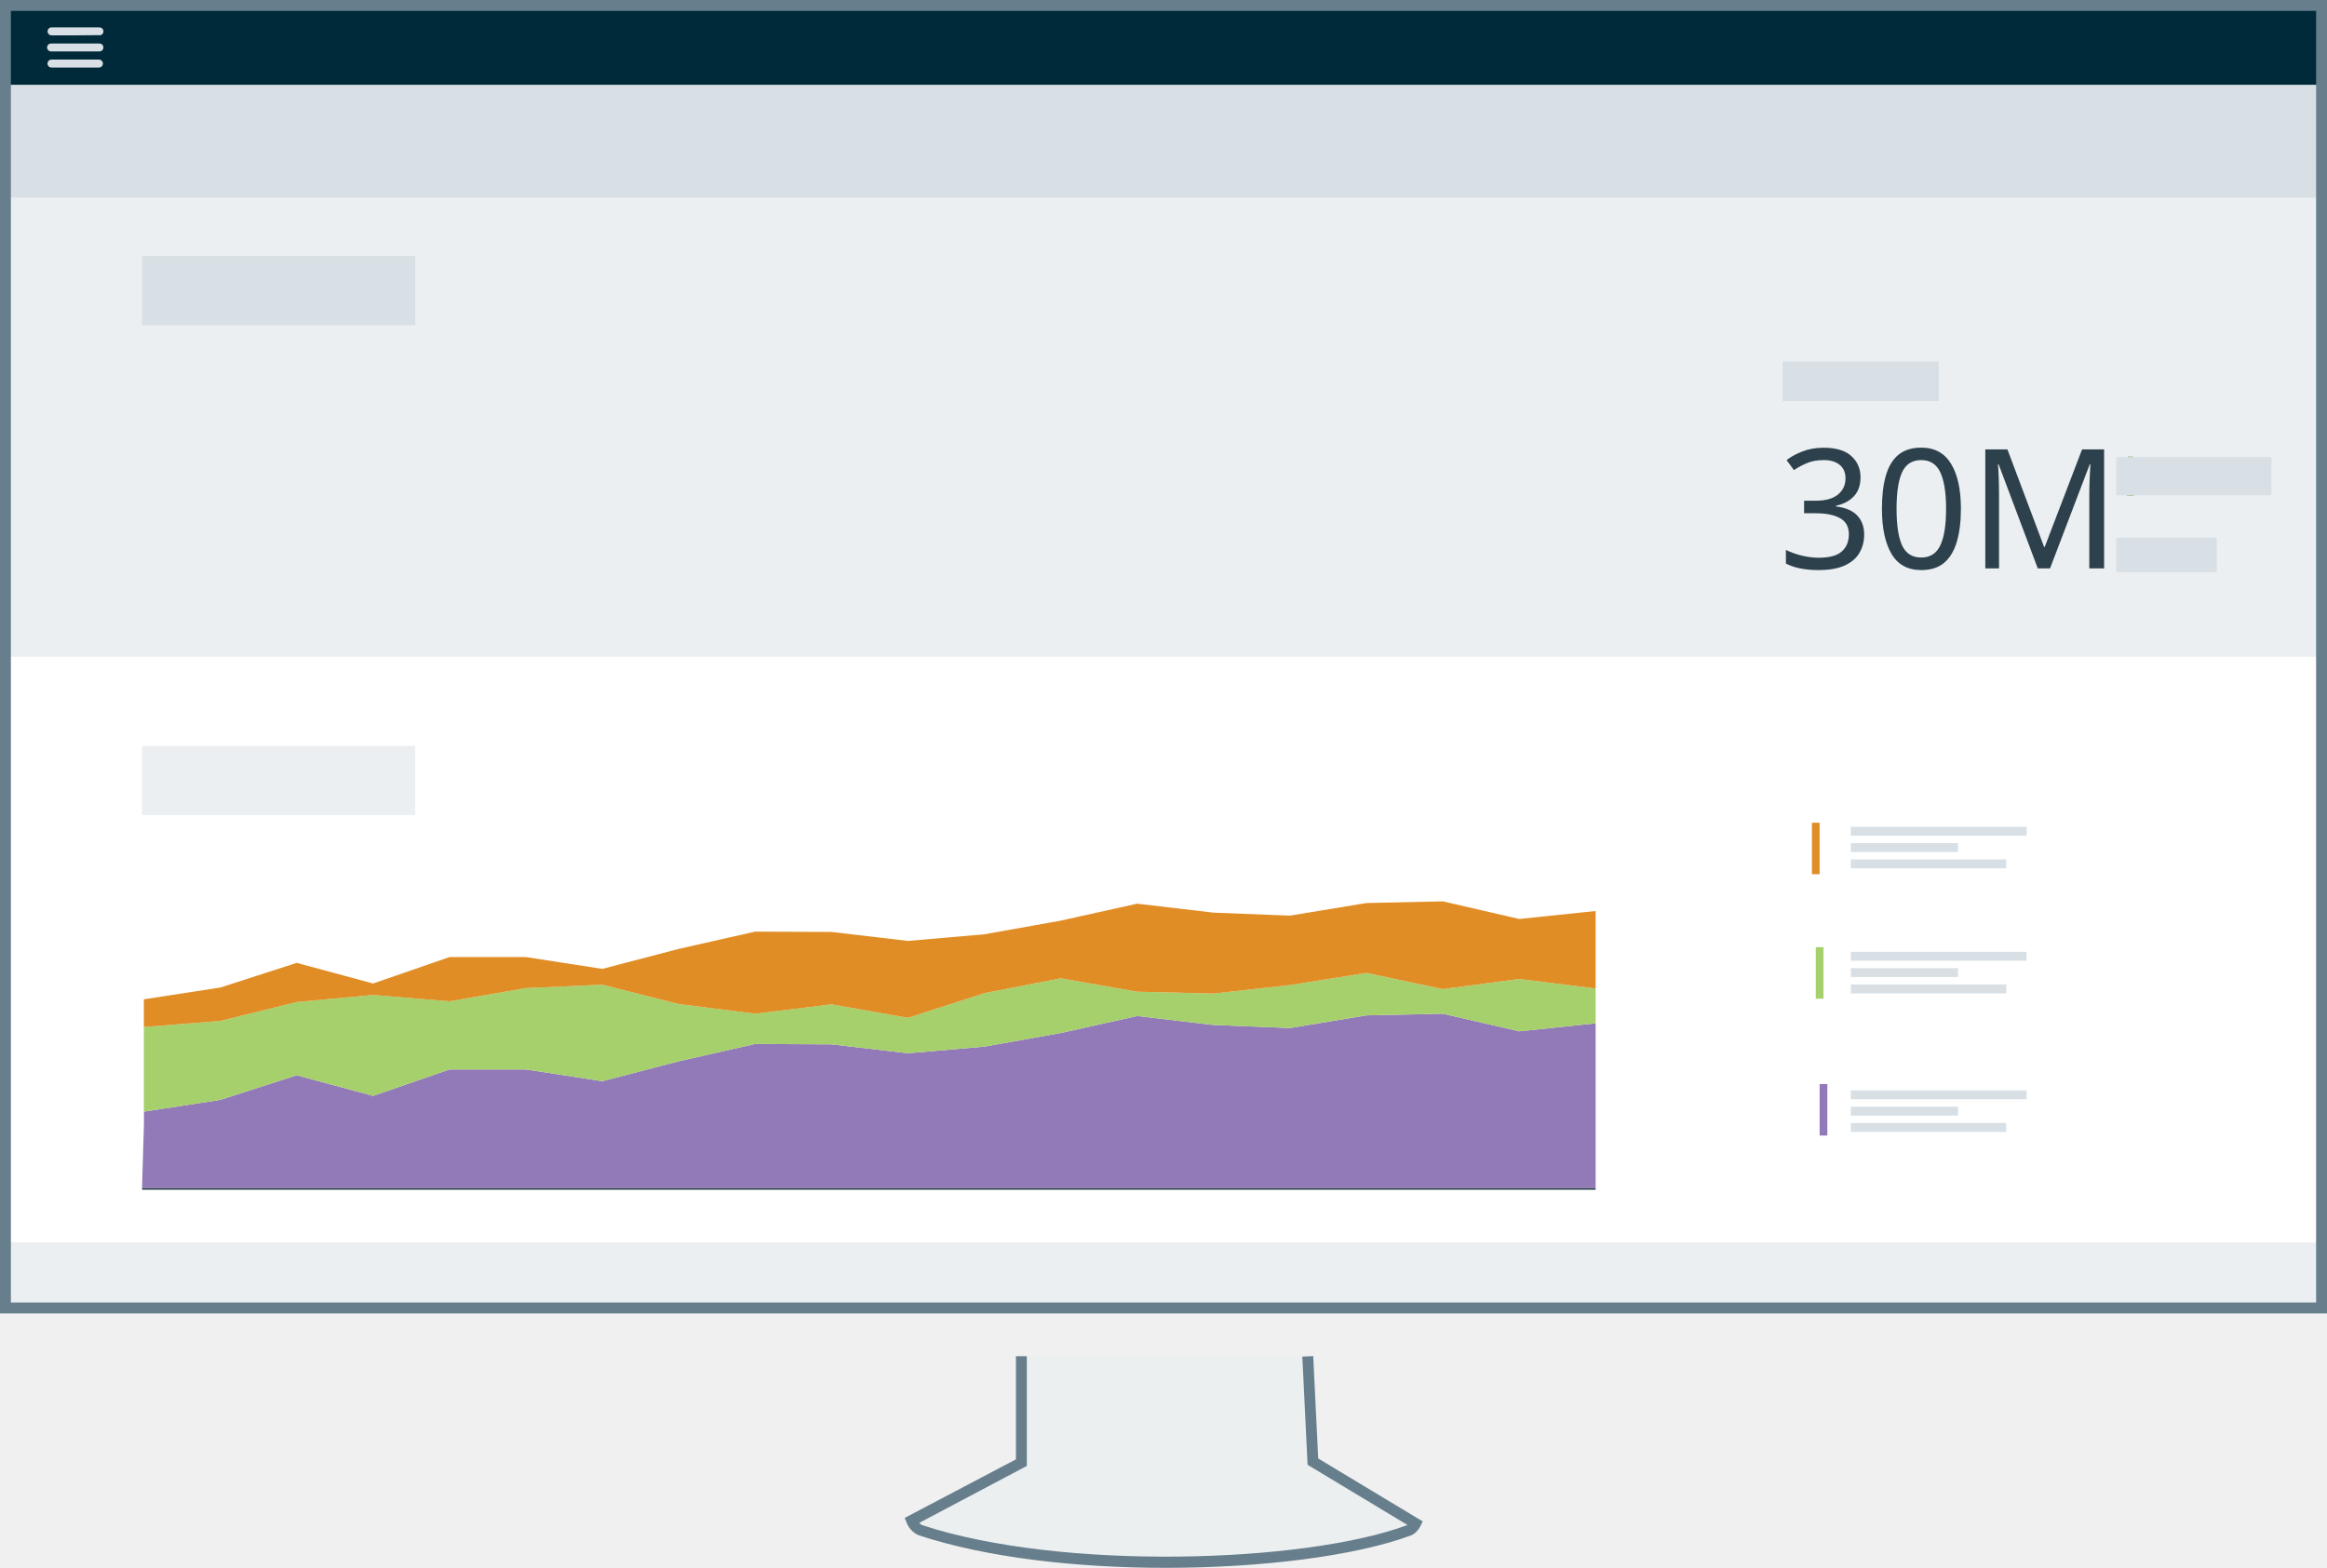
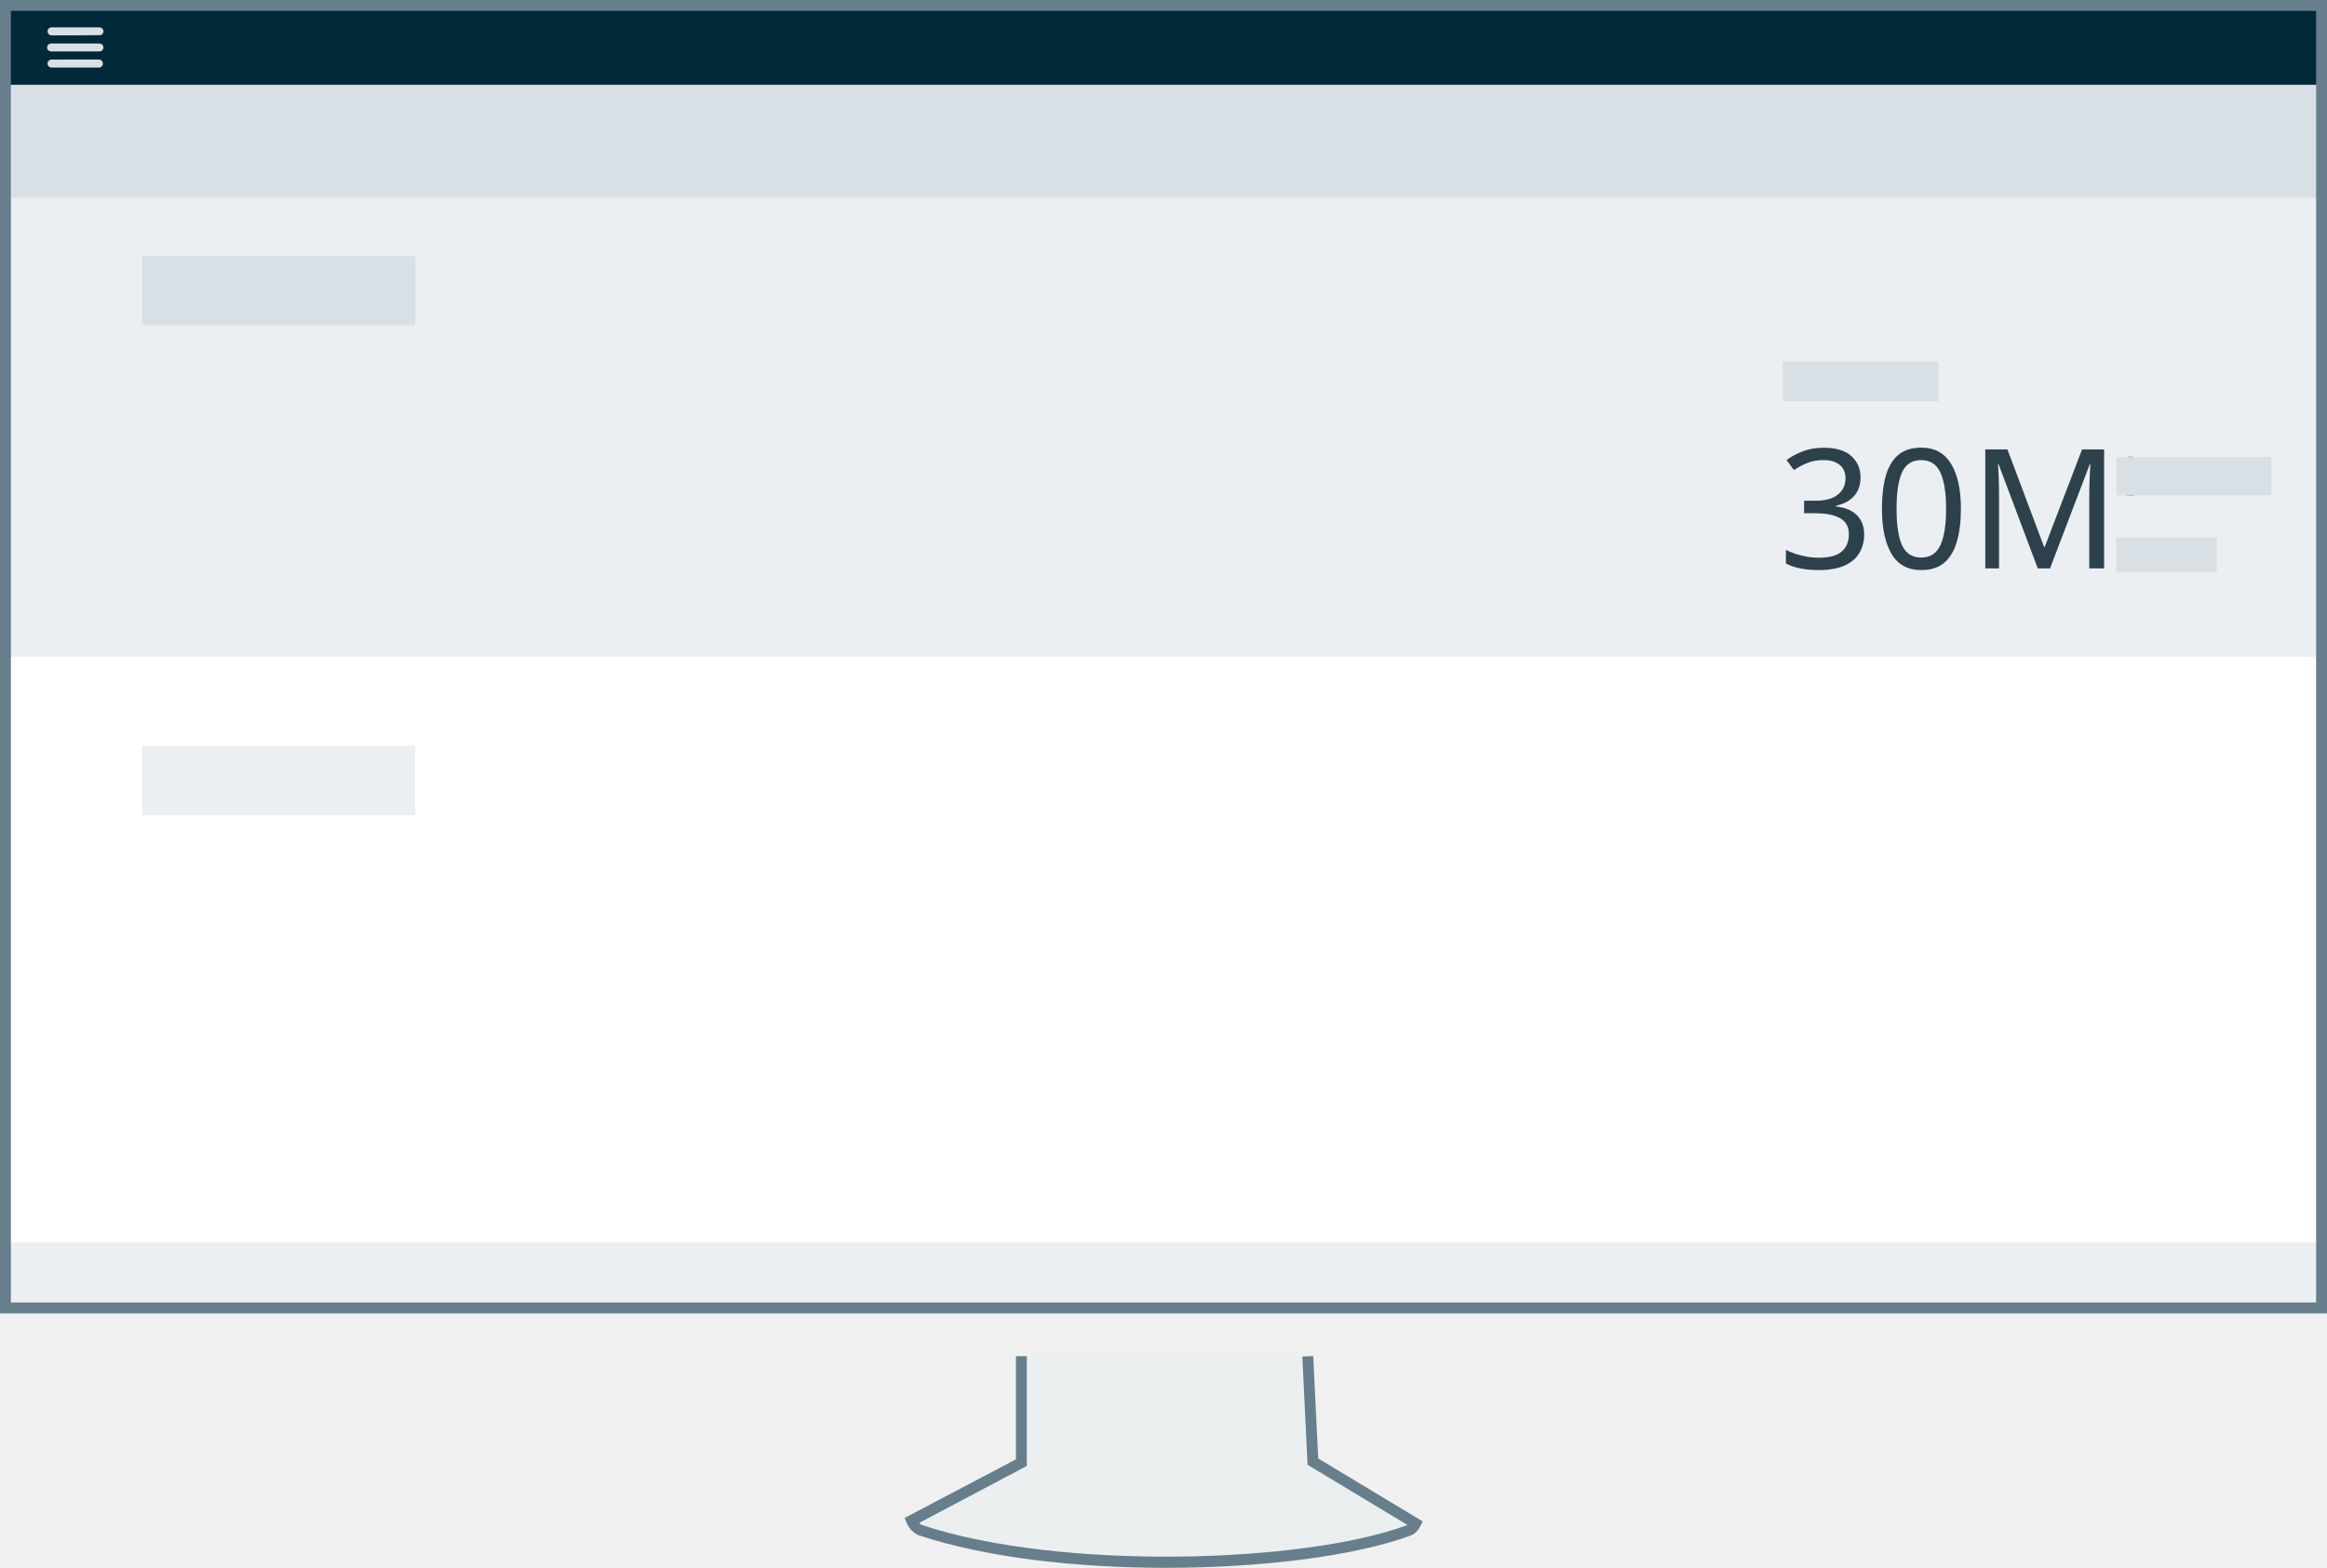
<svg xmlns="http://www.w3.org/2000/svg" viewBox="0 0 367.83 247.89">
  <defs>
    <style>.cls-1{fill:#fff;}.cls-2{fill:#002939;}.cls-3{fill:#ebeff1;}.cls-4{fill:#d8e0e5;}.cls-5{fill:#374d5a;}.cls-6{fill:#e18d26;}.cls-7{fill:#010101;}.cls-8{fill:#b6c3cc;}.cls-9{fill:#a5d06b;}.cls-10{fill:#9279b7;}.cls-11,.cls-14{fill:#2d414d;}.cls-12{fill:#ebeff0;}.cls-13{fill:#677e8c;}.cls-14{font-size:26.35px;font-family:GEInspiraSans-Regular, GE Inspira Sans;}.cls-15{fill:#6ea341;}</style>
  </defs>
  <g id="Layer_2" data-name="Layer 2">
    <g id="content">
      <polygon class="cls-1" points="0.86 0.71 0.86 145.02 0.86 206.24 366.97 206.24 366.97 0.71 0.86 0.71" />
      <rect class="cls-2" x="0.86" y="0.71" width="366.11" height="12.74" />
      <rect class="cls-3" x="0.86" y="29.75" width="366.11" height="74.09" />
      <rect class="cls-4" x="0.86" y="13.44" width="366.11" height="17.8" />
      <rect class="cls-3" x="0.86" y="196.44" width="366.11" height="9.46" />
      <path class="cls-5" d="M69.81,92V88.63a14.87,14.87,0,1,0-29.74,0v3.32H29.2V88.63a25.73,25.73,0,0,1,51.47,0v3.32Z" />
      <path class="cls-6" d="M69.81,92V88.63a14.87,14.87,0,1,0-29.74,0v3.32H29.2V88.63a25.73,25.73,0,0,1,51.47,0v3.32Z" />
      <polygon class="cls-7" points="55.09 63.33 54.36 63.33 54.1 90.38 55.53 90.37 55.09 63.33" />
      <path class="cls-8" d="M54.94,62.89A25.77,25.77,0,0,1,80.67,88.62v3.32H69.81V88.63A14.89,14.89,0,0,0,54.94,73.75" />
      <polygon class="cls-7" points="55.09 63.33 54.36 63.33 54.1 90.38 55.53 90.37 55.09 63.33" />
      <path class="cls-9" d="M152.13,91.89V88.56a14.87,14.87,0,1,0-29.74,0v3.32H111.53V88.56a25.73,25.73,0,0,1,51.47,0v3.32Z" />
      <polygon class="cls-7" points="137.41 63.26 136.68 63.27 136.42 90.32 137.85 90.31 137.41 63.26" />
      <path class="cls-8" d="M137.26,63A25.77,25.77,0,0,1,163,88.68V92H152.13V88.69a14.89,14.89,0,0,0-14.87-14.87" />
      <polygon class="cls-7" points="137.41 63.39 136.68 63.4 136.42 90.44 137.85 90.44 137.41 63.39" />
      <path class="cls-10" d="M234.45,92V88.72a14.87,14.87,0,1,0-29.74,0V92H193.85V88.72a25.73,25.73,0,0,1,51.47,0V92Z" />
      <polygon class="cls-7" points="219.73 63.43 219 63.43 218.74 90.48 220.17 90.47 219.73 63.43" />
      <path class="cls-8" d="M219.58,62.79a25.77,25.77,0,0,1,25.74,25.73v3.32H234.45V88.53a14.89,14.89,0,0,0-14.87-14.87" />
      <polygon class="cls-7" points="219.73 63.23 219 63.23 218.74 90.28 220.17 90.28 219.73 63.23" />
      <g id="Area_Chart" data-name="Area Chart">
        <rect class="cls-11" x="22.45" y="187.82" width="229.76" height="0.3" transform="translate(274.67 375.93) rotate(-180)" />
        <polygon class="cls-10" points="240.14 163.06 228.06 160.28 215.99 160.54 203.91 162.54 191.83 162.06 179.75 160.64 167.68 163.33 155.6 165.48 143.52 166.53 131.44 165.12 119.36 165.06 107.29 167.8 95.21 170.95 83.13 169.09 71.06 169.09 58.98 173.27 46.9 170.01 34.82 173.9 22.75 175.76 22.75 177.81 22.45 187.81 252.22 187.81 252.22 171.75 252.22 171.72 252.22 161.8 240.14 163.06" />
        <polyline class="cls-9" points="252.22 156.29 240.14 154.79 228.06 156.39 215.99 153.83 203.91 155.75 191.83 157.09 179.75 156.8 167.68 154.68 155.6 157.03 143.52 160.93 131.44 158.8 119.36 160.28 107.29 158.75 95.21 155.69 83.13 156.23 71.06 158.32 58.98 157.32 46.9 158.43 34.82 161.42 22.74 162.38 22.74 175.76 34.82 173.9 46.9 170.01 58.98 173.27 71.06 169.09 83.13 169.09 95.21 170.95 107.29 167.8 119.36 165.06 131.44 165.12 143.52 166.53 155.6 165.48 167.68 163.33 179.75 160.64 191.83 162.06 203.91 162.54 215.99 160.54 228.06 160.28 240.14 163.06 252.22 161.8" />
        <polyline class="cls-6" points="252.22 156.29 240.14 154.79 228.06 156.39 215.99 153.83 203.91 155.75 191.83 157.09 179.75 156.8 167.68 154.68 155.6 157.03 143.52 160.93 131.44 158.8 119.36 160.28 107.29 158.75 95.21 155.69 83.13 156.23 71.06 158.32 58.98 157.32 46.9 158.43 34.82 161.42 22.74 162.38 22.74 158 34.82 156.14 46.9 152.24 58.98 155.5 71.06 151.32 83.13 151.32 95.21 153.19 107.29 150.03 119.36 147.3 131.44 147.35 143.52 148.77 155.6 147.72 167.68 145.56 179.75 142.88 191.83 144.3 203.91 144.77 215.99 142.78 228.06 142.51 240.14 145.3 252.22 144.04" />
      </g>
      <rect class="cls-10" x="287.63" y="171.4" width="1.22" height="8.14" />
      <rect class="cls-9" x="287.02" y="149.76" width="1.22" height="8.14" />
      <rect class="cls-6" x="286.41" y="130.08" width="1.22" height="8.14" />
      <path class="cls-12" d="M161.46,214.43v16.83l-17.36,9.14s.48,1.22,1.33,1.5c22.07,7.32,60.62,6.23,77.36,0,.55-.2,1-1,1-1l-16.23-9.77-.81-16.65" />
      <path class="cls-13" d="M184.24,247.89c-13.88,0-28.25-1.57-39.08-5.17a3.62,3.62,0,0,1-1.86-2L143,240l17.59-9.26V214.43h1.72v17.35l-17,9a1,1,0,0,0,.41.34c21.88,7.25,60.5,6.07,76.77,0l-15.8-9.52-.83-17.11,1.72-.08.79,16.19,16.52,9.95-.35.71a3.11,3.11,0,0,1-1.43,1.48C214.35,246,199.59,247.89,184.24,247.89Z" />
      <path class="cls-13" d="M367.83,207.66H0V0H367.83ZM1.72,205.93H366.11V1.72H1.72Z" />
      <path class="cls-4" d="M11.87,5.59H8.15a.63.63,0,1,1,0-1.26h7.52a.64.64,0,0,1,.68.56.63.63,0,0,1-.43.67,1,1,0,0,1-.29,0Z" />
      <path class="cls-4" d="M11.89,9.42h3.75a.63.63,0,1,1,0,1.26H8.14a.63.63,0,1,1,0-1.26Z" />
      <path class="cls-4" d="M11.89,6.88h3.78a.62.62,0,0,1,.63.85.59.59,0,0,1-.57.4H8.18a.68.68,0,0,1-.56-.19.6.6,0,0,1-.13-.67.61.61,0,0,1,.6-.39h3.8Z" />
      <rect class="cls-3" x="22.45" y="117.93" width="43.18" height="10.95" />
      <rect class="cls-4" x="22.45" y="40.47" width="43.18" height="10.95" />
      <rect class="cls-4" x="281.77" y="57.17" width="24.69" height="6.26" />
      <rect class="cls-4" x="292.56" y="130.73" width="27.79" height="1.41" />
      <rect class="cls-4" x="292.56" y="133.3" width="16.95" height="1.41" />
      <rect class="cls-4" x="292.56" y="135.88" width="24.57" height="1.41" />
      <rect class="cls-4" x="292.56" y="150.49" width="27.79" height="1.41" />
      <rect class="cls-4" x="292.56" y="153.07" width="16.95" height="1.41" />
      <rect class="cls-4" x="292.56" y="155.65" width="24.57" height="1.41" />
      <rect class="cls-4" x="292.56" y="172.4" width="27.79" height="1.41" />
      <rect class="cls-4" x="292.56" y="174.98" width="16.95" height="1.41" />
      <rect class="cls-4" x="292.56" y="177.56" width="24.57" height="1.41" />
      <text class="cls-14" transform="translate(281.11 89.87)">30M</text>
      <path class="cls-15" d="M337.32,78.35H336.2V74.14l-.79.79-.8-.8,1.75-1.75.1-.08v-.24l.17.17a.57.57,0,0,1,.25,0l.17-.17v.25l.1.08,1.75,1.75-.79.8-.8-.8Z" />
      <rect class="cls-4" x="334.52" y="72.27" width="24.52" height="6.04" />
      <rect class="cls-4" x="334.52" y="85.01" width="15.89" height="5.47" />
      <rect class="cls-3" x="9.44" y="54.36" width="250.29" height="45.62" />
+       <polygon class="cls-1" points="263.76 120.26 263.76 136.59 9.44 136.59 9.44 190.83 353.08 190.83 353.08 171.4 353.08 136.59 353.08 120.26 263.76 120.26" />
    </g>
  </g>
</svg>
